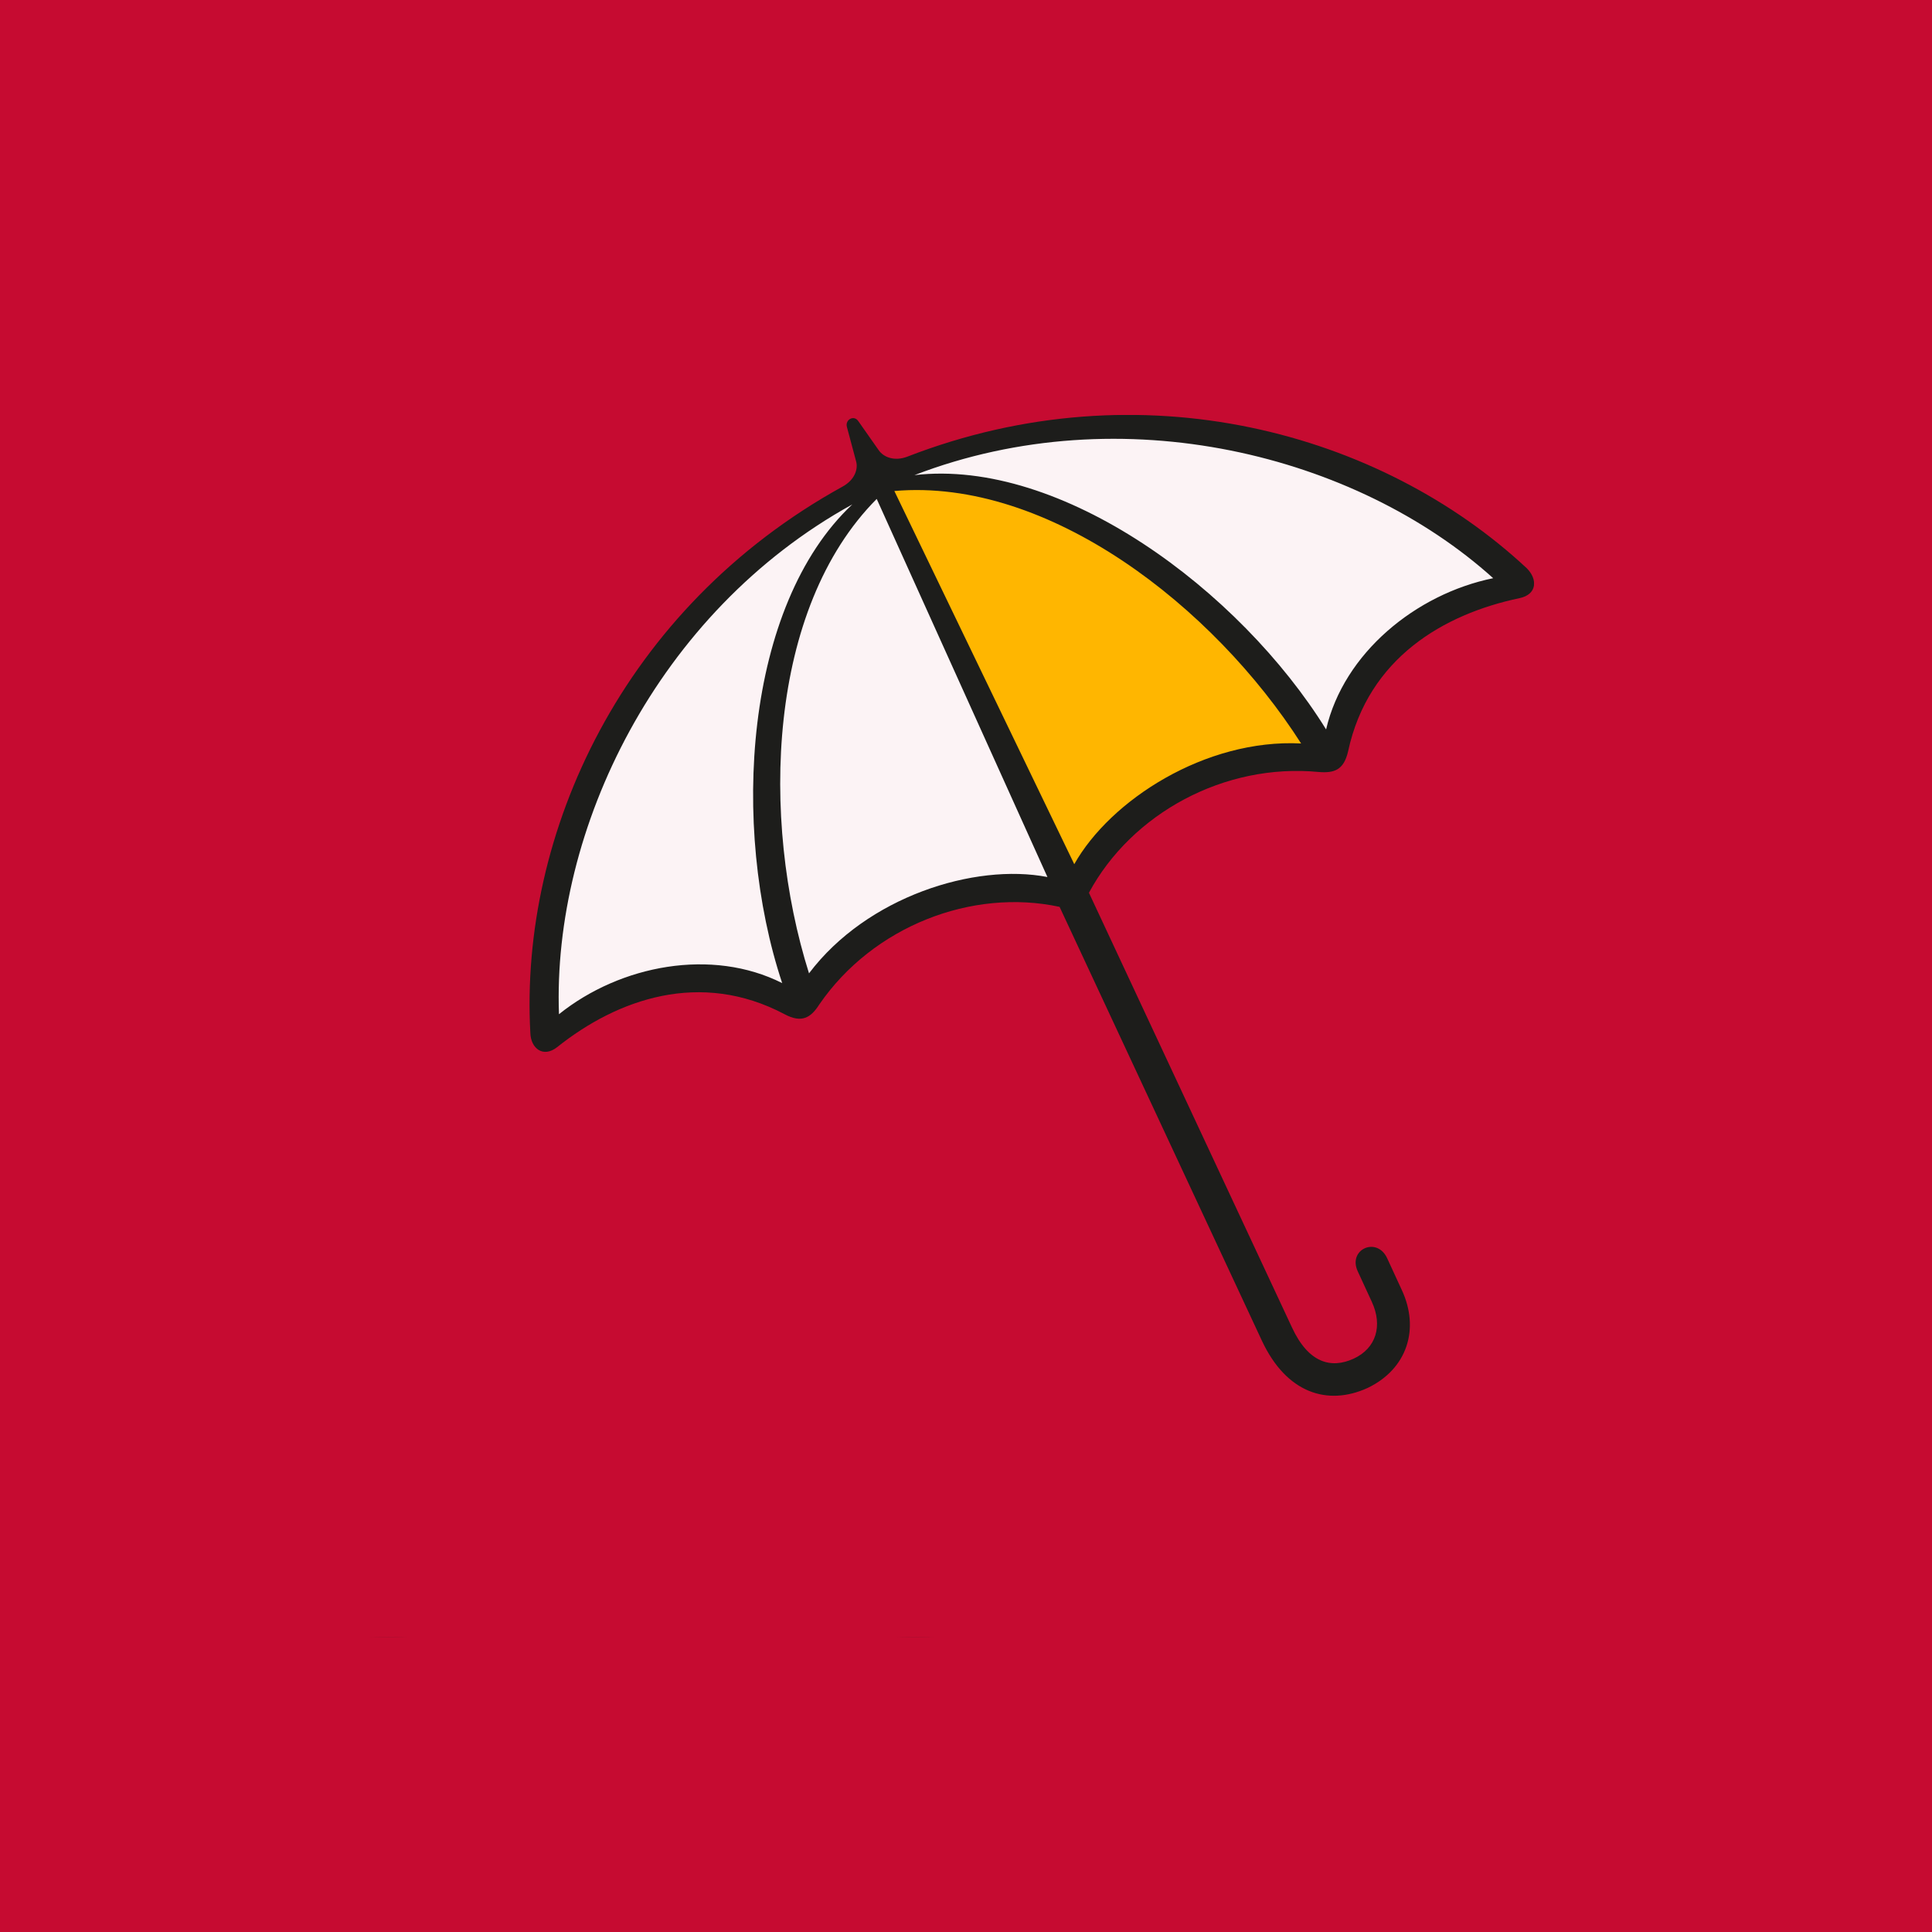
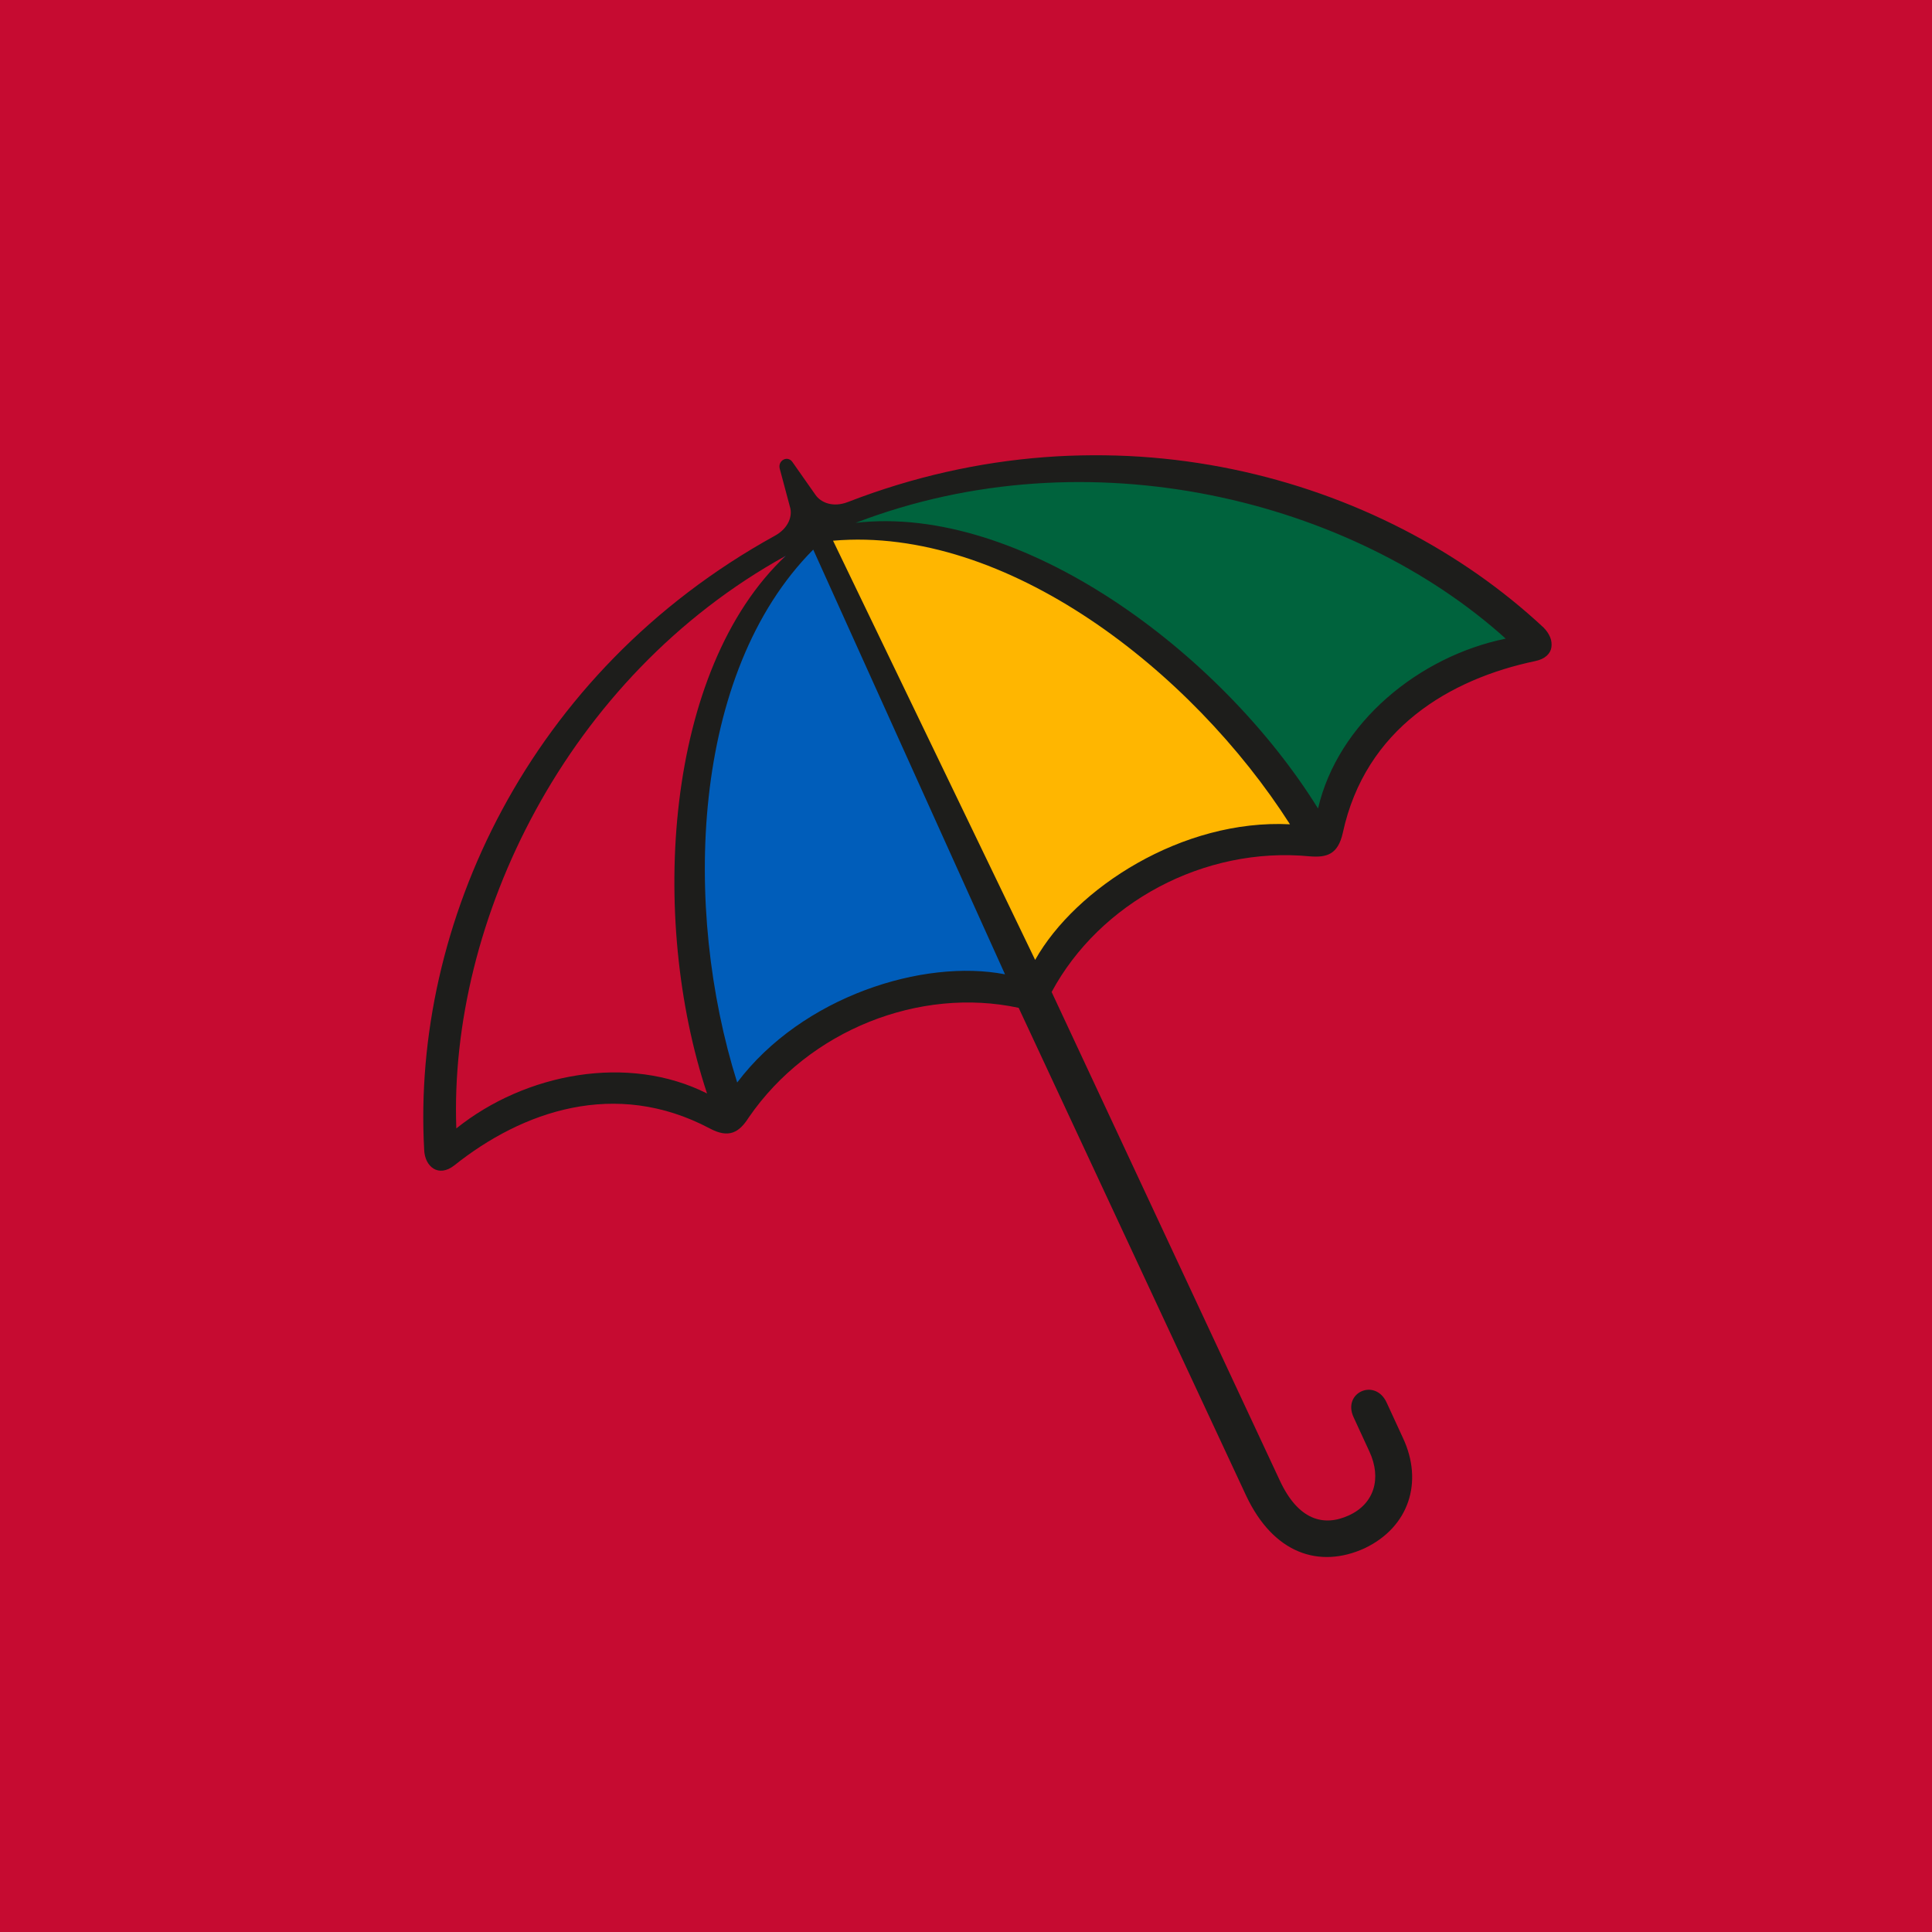
<svg xmlns="http://www.w3.org/2000/svg" viewBox="0 0 192 192" width="192" height="192">
  <rect width="192" height="192" fill="#C60B31" />
-   <svg id="Layer_1" data-name="Layer 1" viewBox="99.79 -73.19 275.877 337.24" x="29.541" y="5.884" width="133.29" height="162.875">
+   <svg id="Layer_1" data-name="Layer 1" viewBox="99.79 -73.19 275.877 299.2" x="16.161" y="5.516" width="149.668" height="162.352">
    <defs>
      <mask id="catfolio-manual-erase" maskUnits="userSpaceOnUse" x="0" y="0" width="354.24" height="251.56">
        <rect x="0" y="0" width="354.24" height="251.56" fill="#FFFFFF" />
        <rect x="4.101" y="147.103" width="268.881" height="104.457" fill="#000000" />
        <rect x="0" y="140.655" width="48.322" height="49.424" fill="#000000" />
        <rect x="0" y="229.202" width="59.725" height="22.358" fill="#000000" />
      </mask>
    </defs>
    <defs>
    </defs>
    <g mask="url(#catfolio-manual-erase)">
-       <path d="M216.38,16.66c-.56-.78-1.47-1.25-2.43-1.25-.53,0-1.04.14-1.45.38-19.56,10.78-35.81,27.3-46.98,47.75-10.34,18.93-15.64,40.2-14.92,59.87.04,1.13.7,2.13,1.75,2.62.4.18.82.27,1.24.27.66,0,1.33-.23,1.88-.66,7.6-6.09,17.47-9.58,27.09-9.58,5.65,0,11.05,1.22,15.58,3.51.42.22.88.33,1.38.33.71,0,1.41-.25,1.97-.73.93-.81,1.27-2.08.88-3.21-13.09-39.41-3.35-79.43,13.64-95.37,1.09-1.03,1.25-2.73.38-3.94Z" fill="#FCF3F5" />
-       <path d="M256.94,94.14c-.02-.1-.05-.19-.1-.29l-35.14-77.79c-.4-.9-1.22-1.55-2.15-1.72-.25-.06-.47-.06-.59-.06-.8,0-1.56.31-2.12.88-10.91,10.97-17.83,27.27-20.01,47.11-1.92,17.48-.02,36.49,5.34,53.53.15.46.4.87.71,1.19.09.09.18.17.33.29.52.4,1.15.61,1.82.61.94,0,1.82-.43,2.4-1.2,10.04-13.31,27.12-19.27,39.6-19.27,2.28,0,4.47.2,6.48.58.2.04.38.06.58.06.93,0,1.79-.42,2.34-1.14.64-.8.82-1.85.5-2.8Z" fill="#FCF3F5" />
+       <path d="M216.38,16.66c-.56-.78-1.47-1.25-2.43-1.25-.53,0-1.04.14-1.45.38-19.56,10.78-35.81,27.3-46.98,47.75-10.34,18.93-15.64,40.2-14.92,59.87.04,1.13.7,2.13,1.75,2.62.4.18.82.27,1.24.27.66,0,1.33-.23,1.88-.66,7.6-6.09,17.47-9.58,27.09-9.58,5.65,0,11.05,1.22,15.58,3.51.42.22.88.33,1.38.33.71,0,1.41-.25,1.97-.73.93-.81,1.27-2.08.88-3.21-13.09-39.41-3.35-79.43,13.64-95.37,1.09-1.03,1.25-2.73.38-3.94Z" fill="#c50b30" />
+       <path d="M256.94,94.14c-.02-.1-.05-.19-.1-.29l-35.14-77.79c-.4-.9-1.22-1.55-2.15-1.72-.25-.06-.47-.06-.59-.06-.8,0-1.56.31-2.12.88-10.91,10.97-17.83,27.27-20.01,47.11-1.92,17.48-.02,36.49,5.34,53.53.15.46.4.87.71,1.19.09.09.18.17.33.29.52.4,1.15.61,1.82.61.94,0,1.82-.43,2.4-1.2,10.04-13.31,27.12-19.27,39.6-19.27,2.28,0,4.47.2,6.48.58.2.04.38.06.58.06.93,0,1.79-.42,2.34-1.14.64-.8.82-1.85.5-2.8Z" fill="#005dba" />
      <path d="M308.9,66.12s-.05-.09-.07-.13c-9.6-15.04-22.93-28.69-37.54-38.43-14.82-9.88-30.06-15.1-44.09-15.1-1.59,0-3.22.07-4.85.2-.99.08-1.88.65-2.36,1.51-.48.86-.51,1.89-.09,2.77l37.01,76.78c.48,1.01,1.47,1.67,2.64,1.71h.07c1.08,0,2.08-.59,2.62-1.54,6.36-11.33,23.19-23.36,41.85-23.36.69,0,1.37.02,2.22.06,1.09,0,2.05-.57,2.58-1.51.53-.93.53-2.05.01-2.97Z" fill="#ffb600" />
-       <path d="M347.85,31.37c-.06-.06-.13-.11-.2-.15-20.69-18.57-49.81-29.21-79.94-29.21-14.81,0-28.96,2.55-42.05,7.58-1.41.54-2.2,2.06-1.83,3.53.34,1.34,1.53,2.27,2.9,2.27.14,0,.3,0,.36-.02,1.46-.17,2.98-.25,4.52-.25,22.63,0,56.45,17.58,77.28,51.17.54.88,1.52,1.43,2.56,1.43.12,0,.32,0,.5-.04,1.21-.2,2.16-1.1,2.42-2.28,3.2-13.79,16.38-25.65,32.05-28.86,1.12-.22,2.01-1.05,2.31-2.16.3-1.1-.04-2.25-.88-3.02Z" fill="#FCF3F5" />
+       <path d="M347.85,31.37c-.06-.06-.13-.11-.2-.15-20.69-18.57-49.81-29.21-79.94-29.21-14.81,0-28.96,2.55-42.05,7.58-1.41.54-2.2,2.06-1.83,3.53.34,1.34,1.53,2.27,2.9,2.27.14,0,.3,0,.36-.02,1.46-.17,2.98-.25,4.52-.25,22.63,0,56.45,17.58,77.28,51.17.54.88,1.52,1.43,2.56,1.43.12,0,.32,0,.5-.04,1.21-.2,2.16-1.1,2.42-2.28,3.2-13.79,16.38-25.65,32.05-28.86,1.12-.22,2.01-1.05,2.31-2.16.3-1.1-.04-2.25-.88-3.02Z" fill="#00633d" />
      <path d="M73.9,216.17c-2.51,0-3.51,2.01-3.89,4.39-2.64,16.56-6.65,20.08-22.84,20.08-12.17,0-17.69-2.13-17.69-13.3v-53.83c0-5.9,1.51-7.53,6.78-8.53l6.27-1.26c1.88-.38,3.39-1.13,3.39-3.26,0-2.01-1.51-3.01-3.26-3.01H4.64c-1.88,0-3.64,1-3.64,3.14s1.76,3.01,3.64,3.39l3.76.88c4.52,1,5.52,2.76,5.52,8.66v60.11c0,4.64-1.13,6.65-5.52,7.9h.01l-5.4,1.5c-1.76.5-3.01,1.63-3.01,3.39,0,2.38,1.63,3.26,3.51,3.26h67.38c4.39,0,6.4-2.01,6.4-7.03v-21.96c0-2.64-1-4.52-3.39-4.52ZM182.57,243.4c-6.27-2.01-14.05-4.52-26.6-12.55-1.38-.88-1.38-1.88-.88-3.01,1.26-2.76,2.38-5.9,3.64-11.42,1.38-6.02,1.63-8.53,10.16-9.79,4.02-.63,3.76-5.52-.13-5.52l-28.99-.12c-3.89,0-4.14,5.27-.5,5.77l6.52,1c3.51.5,4.77,2.01,4.77,5.77,0,3.39-.88,7.65-2.01,10.04-.75,1.51-1.63,1.51-3.01.38-10.04-7.53-16.81-13.93-23.21-22.71-1-1.38-.63-2.26.75-2.76,9.79-3.64,18.95-10.92,18.95-22.34,0-9.66-6.53-19.95-21.83-19.95s-23.72,9.29-23.72,21.71c0,5.4,1.76,10.79,5.9,16.69,1.26,1.76,1,3.14-.63,4.14-9.29,5.65-16.19,13.55-16.19,25.98h.02c0,15.94,11.42,26.85,33,26.85,13.43,0,22.46-4.39,30.37-12.3,1-1,1.88-.88,4.02.25,5.77,3.01,18.07,8.28,27.35,9.79,4.02.63,6.02-.13,6.02-2.51,0-2.13-1.51-2.64-3.77-3.39h0ZM119.96,163.98c7.03,0,9.79,6.15,9.79,12.05,0,6.78-3.64,12.3-10.67,15.56-2.01.88-3.26,1.13-4.89-.88-2.89-3.51-4.77-8.28-4.77-13.43,0-7.03,3.51-13.3,10.54-13.3ZM140.78,235.37c-4.02,4.02-12.05,7.15-19.83,7.15-10.92,0-21.33-6.02-21.33-20.45h.01c0-6.65,2.13-11.67,6.52-15.81,1.38-1.26,2.76-2.01,4.64.25,8.28,9.79,16.82,17.82,30.12,25.97,1.25.75,1.25,1.51-.13,2.89h0ZM352.74,31.56c-29.99-27.98-79.3-41.66-127.49-22.96-2.64,1-4.89.12-5.9-1.38l-4.14-5.9c-.88-1.38-2.76-.38-2.38,1.13l1.88,7.03c.5,1.63-.25,3.89-2.76,5.27-45.3,24.97-66.51,71.4-64.25,112.43v.03c.11,3.14,2.63,5.15,5.51,2.89,12.42-9.91,29.49-15.94,46.8-6.78,3.51,1.88,5.4.75,7.15-2.01,11.04-16.06,31.37-23.97,49.44-20.08l41.66,89.34c5.02,10.67,13.43,13.43,21.71,9.66,8.16-3.89,10.79-12.17,7.03-20.2l-3.01-6.53c-2.13-4.52-8.16-1.76-6.02,2.76l2.89,6.27c2.26,4.89.88,9.54-3.76,11.67s-9.29.88-12.67-6.4l-41.79-89.47c8.78-16.31,27.86-26.73,47.31-24.85,3.14.25,5.14-.38,6.02-4.27,4.14-19.2,19.7-28.23,35.26-31.5,3.64-.75,3.77-3.89,1.51-6.15ZM153.59,123.32c-1.38-37.89,20.08-82.69,60.36-104.9-22.21,20.83-25.1,66.38-14.43,98.5-14.43-7.28-33.25-3.77-45.93,6.4h0ZM205.04,114.91c-10.04-31.87-8.53-75.04,13.93-97.62l35.13,77.8c-14.93-2.89-37.13,4.02-49.06,19.82ZM259.62,92.45L222.6,15.66c31.75-2.76,65.75,23.84,83.7,51.95-19.7-1-39.27,11.67-46.68,24.84ZM311.44,64.72c-17.82-28.73-54.46-55.84-84.7-52.33,42.79-16.44,90.97-4.14,119.08,21.21-15.94,3.26-30.74,15.43-34.38,31.12ZM267.9,201.12h-35.39c-3.64,0-3.77,5.65-.13,6.15l6.78,1c5.4.75,7.03,2.51,7.03,7.4v12.05c0,9.91-5.9,14.81-18.32,14.81-15.94,0-32.12-9.03-32.12-38.77s14.93-39.53,33-39.53c13.8,0,21.21,6.65,24.97,22.21.75,3.14,5.9,3.39,5.9-.25l.13-15.81c0-5.77-2.26-7.65-6.65-9.66-7.53-3.39-16.44-4.52-24.72-4.52-30.74,0-49.44,20.83-49.44,48.81s18.95,46.55,48.18,46.55c10.79,0,21.46-3.26,27.23-6.4,5.52-3.01,5.65-7.53,5.65-12.17v-16.69c0-6.15,2.13-7.78,8.28-8.91,4.01-.75,3.76-6.27-.38-6.27h0Z" fill="#1d1d1b" />
    </g>
  </svg>
</svg>
